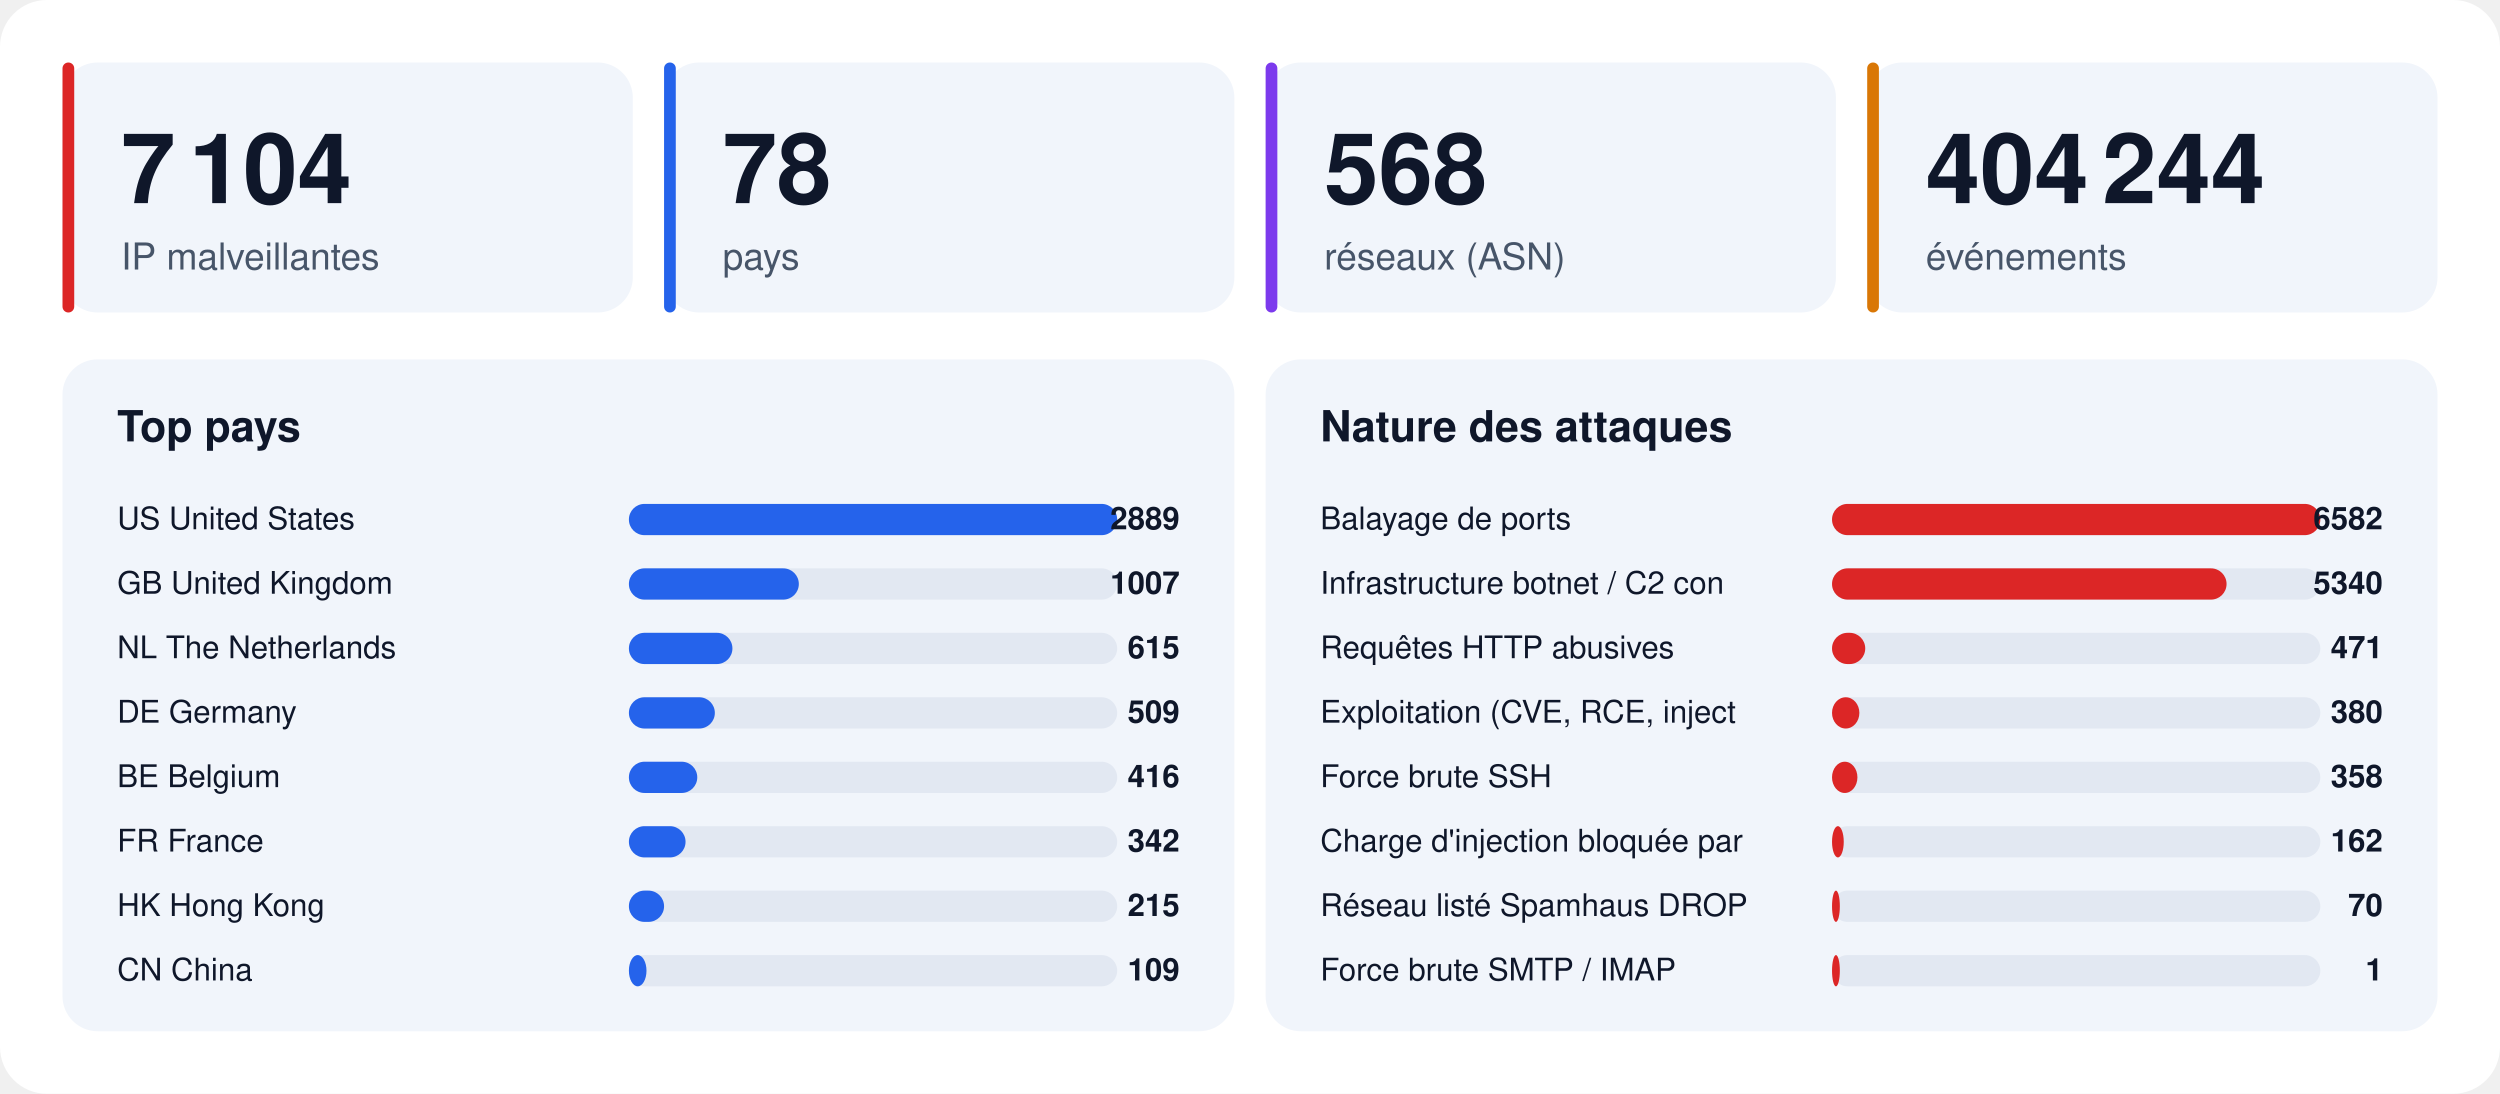
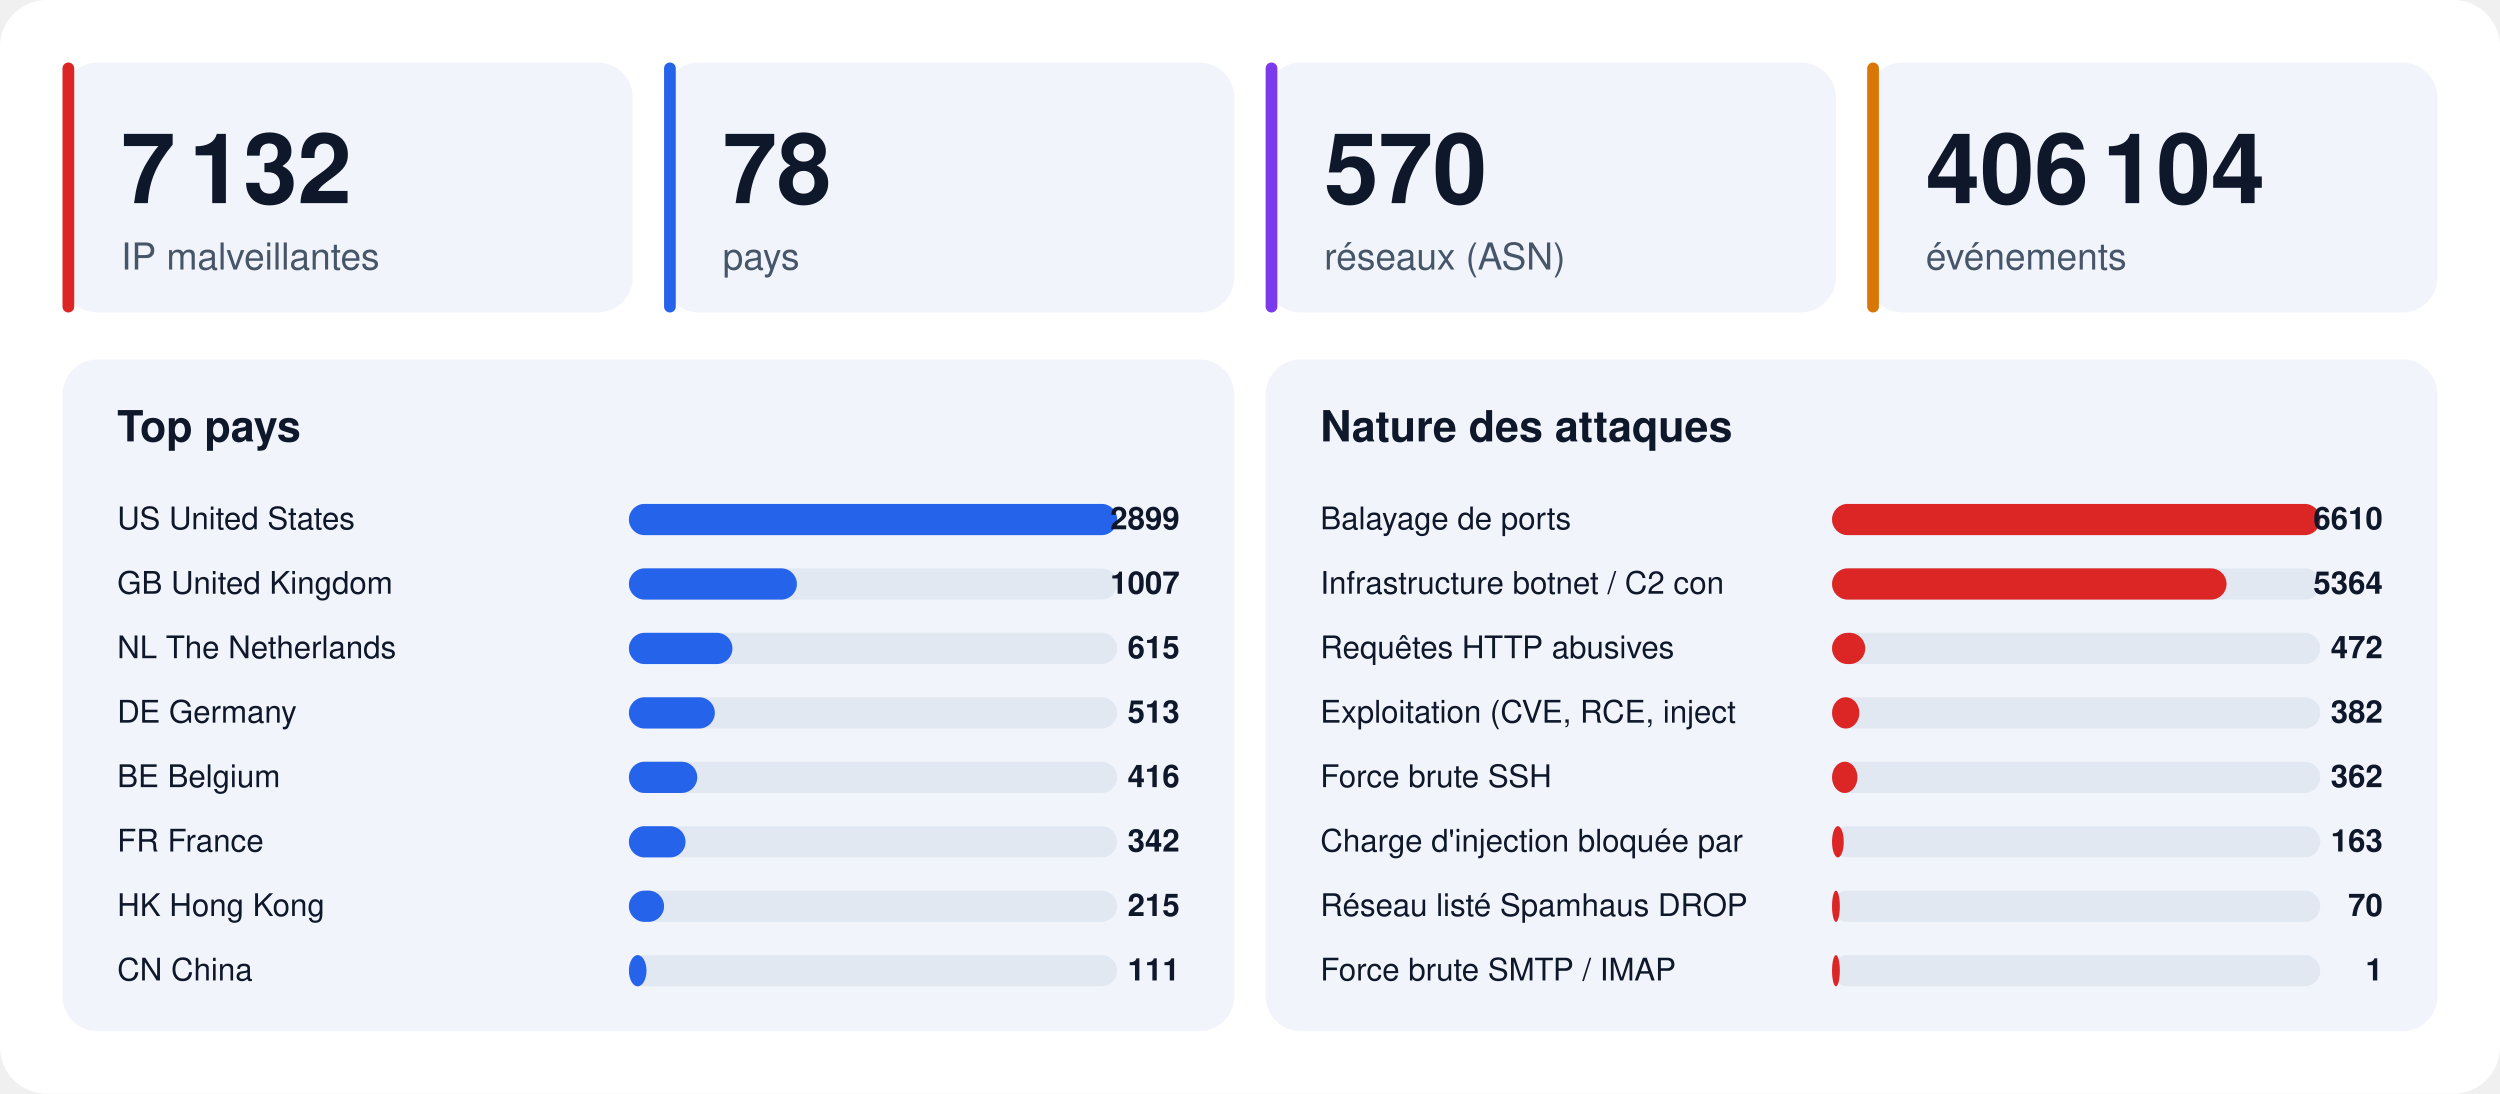
<svg xmlns="http://www.w3.org/2000/svg" width="1280" height="560" viewBox="0 0 1280 560" font-family="-apple-system,BlinkMacSystemFont,'Segoe UI',Helvetica,Arial,sans-serif">
  <rect width="1280" height="560" rx="24" fill="#ffffff" />
  <rect x="32" y="32" width="292" height="128" rx="18" fill="#f1f5fb" />
  <rect x="32" y="32" width="6" height="128" rx="3" fill="#dc2626" />
-   <text x="62" y="104" font-size="50" font-weight="800" fill="#0f172a">7 104</text>
+   <text x="62" y="104" font-size="50" font-weight="800" fill="#0f172a">7 132</text>
  <text x="62" y="138" font-size="19" fill="#475569">IP malveillantes</text>
  <rect x="340" y="32" width="292" height="128" rx="18" fill="#f1f5fb" />
  <rect x="340" y="32" width="6" height="128" rx="3" fill="#2563eb" />
  <text x="370" y="104" font-size="50" font-weight="800" fill="#0f172a">78</text>
  <text x="370" y="138" font-size="19" fill="#475569">pays</text>
  <rect x="648" y="32" width="292" height="128" rx="18" fill="#f1f5fb" />
  <rect x="648" y="32" width="6" height="128" rx="3" fill="#7c3aed" />
-   <text x="678" y="104" font-size="50" font-weight="800" fill="#0f172a">568</text>
+   <text x="678" y="104" font-size="50" font-weight="800" fill="#0f172a">570</text>
  <text x="678" y="138" font-size="19" fill="#475569">réseaux (ASN)</text>
  <rect x="956" y="32" width="292" height="128" rx="18" fill="#f1f5fb" />
  <rect x="956" y="32" width="6" height="128" rx="3" fill="#d97706" />
-   <text x="986" y="104" font-size="50" font-weight="800" fill="#0f172a">404 244</text>
+   <text x="986" y="104" font-size="50" font-weight="800" fill="#0f172a">406 104</text>
  <text x="986" y="138" font-size="19" fill="#475569">événements</text>
  <rect x="32" y="184" width="600" height="344" rx="18" fill="#f1f5fb" />
  <text x="60" y="226" font-size="22" font-weight="700" fill="#0f172a">Top pays</text>
  <text x="60" y="271" font-size="16" fill="#0f172a">US  United States</text>
  <rect x="322" y="258" width="250" height="16" rx="8" fill="#e2e8f2" />
  <rect x="322" y="258" width="250" height="16" rx="8" fill="#2563eb" />
-   <text x="604" y="271" font-size="16" font-weight="700" text-anchor="end" fill="#0f172a">2889</text>
+   <text x="604" y="271" font-size="16" font-weight="700" text-anchor="end" fill="#0f172a">2899</text>
  <text x="60" y="304" font-size="16" fill="#0f172a">GB  United Kingdom</text>
  <rect x="322" y="291" width="250" height="16" rx="8" fill="#e2e8f2" />
-   <rect x="322" y="291" width="87" height="16" rx="8" fill="#2563eb" />
+   <rect x="322" y="291" width="86" height="16" rx="8" fill="#2563eb" />
  <text x="604" y="304" font-size="16" font-weight="700" text-anchor="end" fill="#0f172a">1007</text>
  <text x="60" y="337" font-size="16" fill="#0f172a">NL  The Netherlands</text>
  <rect x="322" y="324" width="250" height="16" rx="8" fill="#e2e8f2" />
  <rect x="322" y="324" width="53" height="16" rx="8" fill="#2563eb" />
  <text x="604" y="337" font-size="16" font-weight="700" text-anchor="end" fill="#0f172a">615</text>
  <text x="60" y="370" font-size="16" fill="#0f172a">DE  Germany</text>
  <rect x="322" y="357" width="250" height="16" rx="8" fill="#e2e8f2" />
  <rect x="322" y="357" width="44" height="16" rx="8" fill="#2563eb" />
-   <text x="604" y="370" font-size="16" font-weight="700" text-anchor="end" fill="#0f172a">509</text>
+   <text x="604" y="370" font-size="16" font-weight="700" text-anchor="end" fill="#0f172a">513</text>
  <text x="60" y="403" font-size="16" fill="#0f172a">BE  Belgium</text>
  <rect x="322" y="390" width="250" height="16" rx="8" fill="#e2e8f2" />
  <rect x="322" y="390" width="35" height="16" rx="8" fill="#2563eb" />
  <text x="604" y="403" font-size="16" font-weight="700" text-anchor="end" fill="#0f172a">416</text>
  <text x="60" y="436" font-size="16" fill="#0f172a">FR  France</text>
  <rect x="322" y="423" width="250" height="16" rx="8" fill="#e2e8f2" />
  <rect x="322" y="423" width="29" height="16" rx="8" fill="#2563eb" />
  <text x="604" y="436" font-size="16" font-weight="700" text-anchor="end" fill="#0f172a">342</text>
  <text x="60" y="469" font-size="16" fill="#0f172a">HK  Hong Kong</text>
  <rect x="322" y="456" width="250" height="16" rx="8" fill="#e2e8f2" />
  <rect x="322" y="456" width="18" height="16" rx="8" fill="#2563eb" />
  <text x="604" y="469" font-size="16" font-weight="700" text-anchor="end" fill="#0f172a">215</text>
  <text x="60" y="502" font-size="16" fill="#0f172a">CN  China</text>
  <rect x="322" y="489" width="250" height="16" rx="8" fill="#e2e8f2" />
  <rect x="322" y="489" width="9" height="16" rx="8" fill="#2563eb" />
-   <text x="604" y="502" font-size="16" font-weight="700" text-anchor="end" fill="#0f172a">109</text>
+   <text x="604" y="502" font-size="16" font-weight="700" text-anchor="end" fill="#0f172a">111</text>
  <rect x="648" y="184" width="600" height="344" rx="18" fill="#f1f5fb" />
  <text x="676" y="226" font-size="22" font-weight="700" fill="#0f172a">Nature des attaques</text>
  <text x="676" y="271" font-size="16" fill="#0f172a">Balayage de ports</text>
  <rect x="938" y="258" width="250" height="16" rx="8" fill="#e2e8f2" />
  <rect x="938" y="258" width="250" height="16" rx="8" fill="#dc2626" />
-   <text x="1220" y="271" font-size="16" font-weight="700" text-anchor="end" fill="#0f172a">6582</text>
+   <text x="1220" y="271" font-size="16" font-weight="700" text-anchor="end" fill="#0f172a">6610</text>
  <text x="676" y="304" font-size="16" fill="#0f172a">Infrastructure botnet / C2 con</text>
  <rect x="938" y="291" width="250" height="16" rx="8" fill="#e2e8f2" />
  <rect x="938" y="291" width="202" height="16" rx="8" fill="#dc2626" />
-   <text x="1220" y="304" font-size="16" font-weight="700" text-anchor="end" fill="#0f172a">5340</text>
+   <text x="1220" y="304" font-size="16" font-weight="700" text-anchor="end" fill="#0f172a">5364</text>
  <text x="676" y="337" font-size="16" fill="#0f172a">Requêtes HTTP abusives</text>
  <rect x="938" y="324" width="250" height="16" rx="8" fill="#e2e8f2" />
  <rect x="938" y="324" width="17" height="16" rx="8" fill="#dc2626" />
-   <text x="1220" y="337" font-size="16" font-weight="700" text-anchor="end" fill="#0f172a">471</text>
+   <text x="1220" y="337" font-size="16" font-weight="700" text-anchor="end" fill="#0f172a">472</text>
  <text x="676" y="370" font-size="16" fill="#0f172a">Exploitation (CVE, RCE, inject</text>
  <rect x="938" y="357" width="250" height="16" rx="8" fill="#e2e8f2" />
  <rect x="938" y="357" width="14" height="16" rx="8" fill="#dc2626" />
-   <text x="1220" y="370" font-size="16" font-weight="700" text-anchor="end" fill="#0f172a">380</text>
+   <text x="1220" y="370" font-size="16" font-weight="700" text-anchor="end" fill="#0f172a">382</text>
  <text x="676" y="403" font-size="16" fill="#0f172a">Force brute SSH</text>
  <rect x="938" y="390" width="250" height="16" rx="8" fill="#e2e8f2" />
  <rect x="938" y="390" width="13" height="16" rx="8" fill="#dc2626" />
-   <text x="1220" y="403" font-size="16" font-weight="700" text-anchor="end" fill="#0f172a">358</text>
+   <text x="1220" y="403" font-size="16" font-weight="700" text-anchor="end" fill="#0f172a">362</text>
  <text x="676" y="436" font-size="16" fill="#0f172a">Charge d'injection bloquée par</text>
  <rect x="938" y="423" width="250" height="16" rx="8" fill="#e2e8f2" />
  <rect x="938" y="423" width="6" height="16" rx="8" fill="#dc2626" />
-   <text x="1220" y="436" font-size="16" font-weight="700" text-anchor="end" fill="#0f172a">162</text>
+   <text x="1220" y="436" font-size="16" font-weight="700" text-anchor="end" fill="#0f172a">163</text>
  <text x="676" y="469" font-size="16" fill="#0f172a">Réseau listé Spamhaus DROP</text>
  <rect x="938" y="456" width="250" height="16" rx="8" fill="#e2e8f2" />
  <rect x="938" y="456" width="4" height="16" rx="8" fill="#dc2626" />
  <text x="1220" y="469" font-size="16" font-weight="700" text-anchor="end" fill="#0f172a">70</text>
  <text x="676" y="502" font-size="16" fill="#0f172a">Force brute SMTP / IMAP</text>
  <rect x="938" y="489" width="250" height="16" rx="8" fill="#e2e8f2" />
  <rect x="938" y="489" width="4" height="16" rx="8" fill="#dc2626" />
  <text x="1220" y="502" font-size="16" font-weight="700" text-anchor="end" fill="#0f172a">1</text>
</svg>
